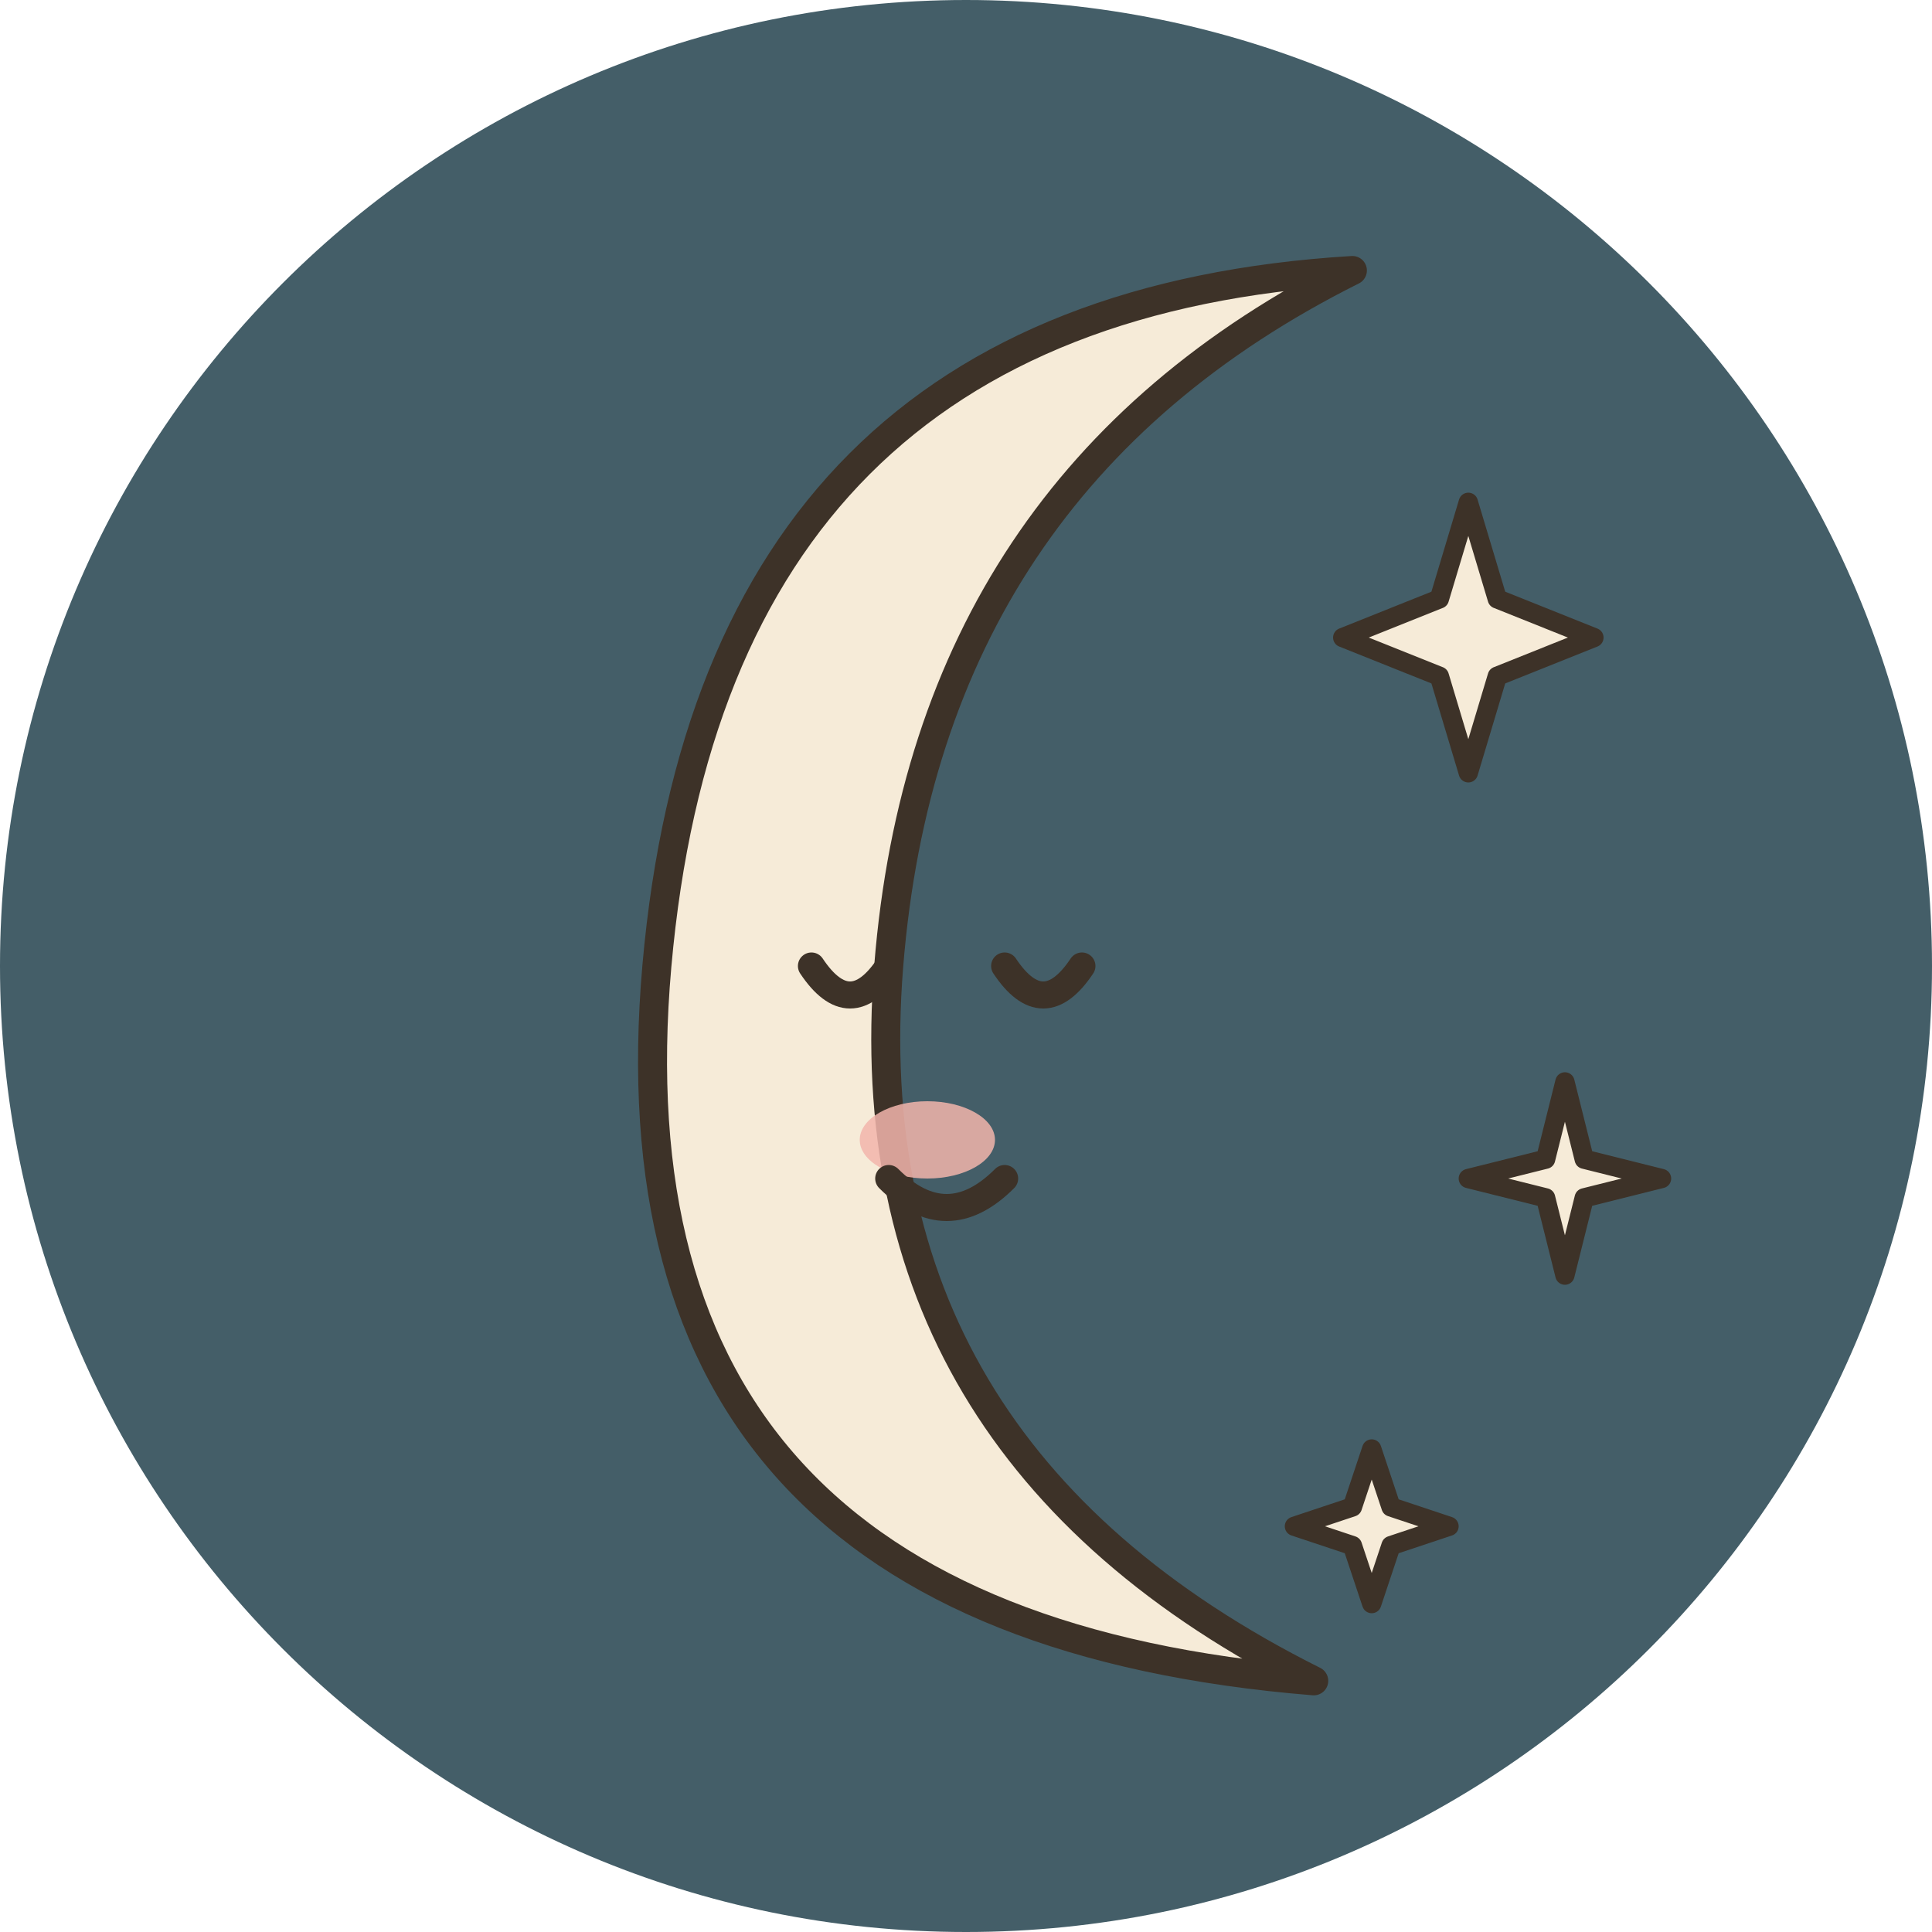
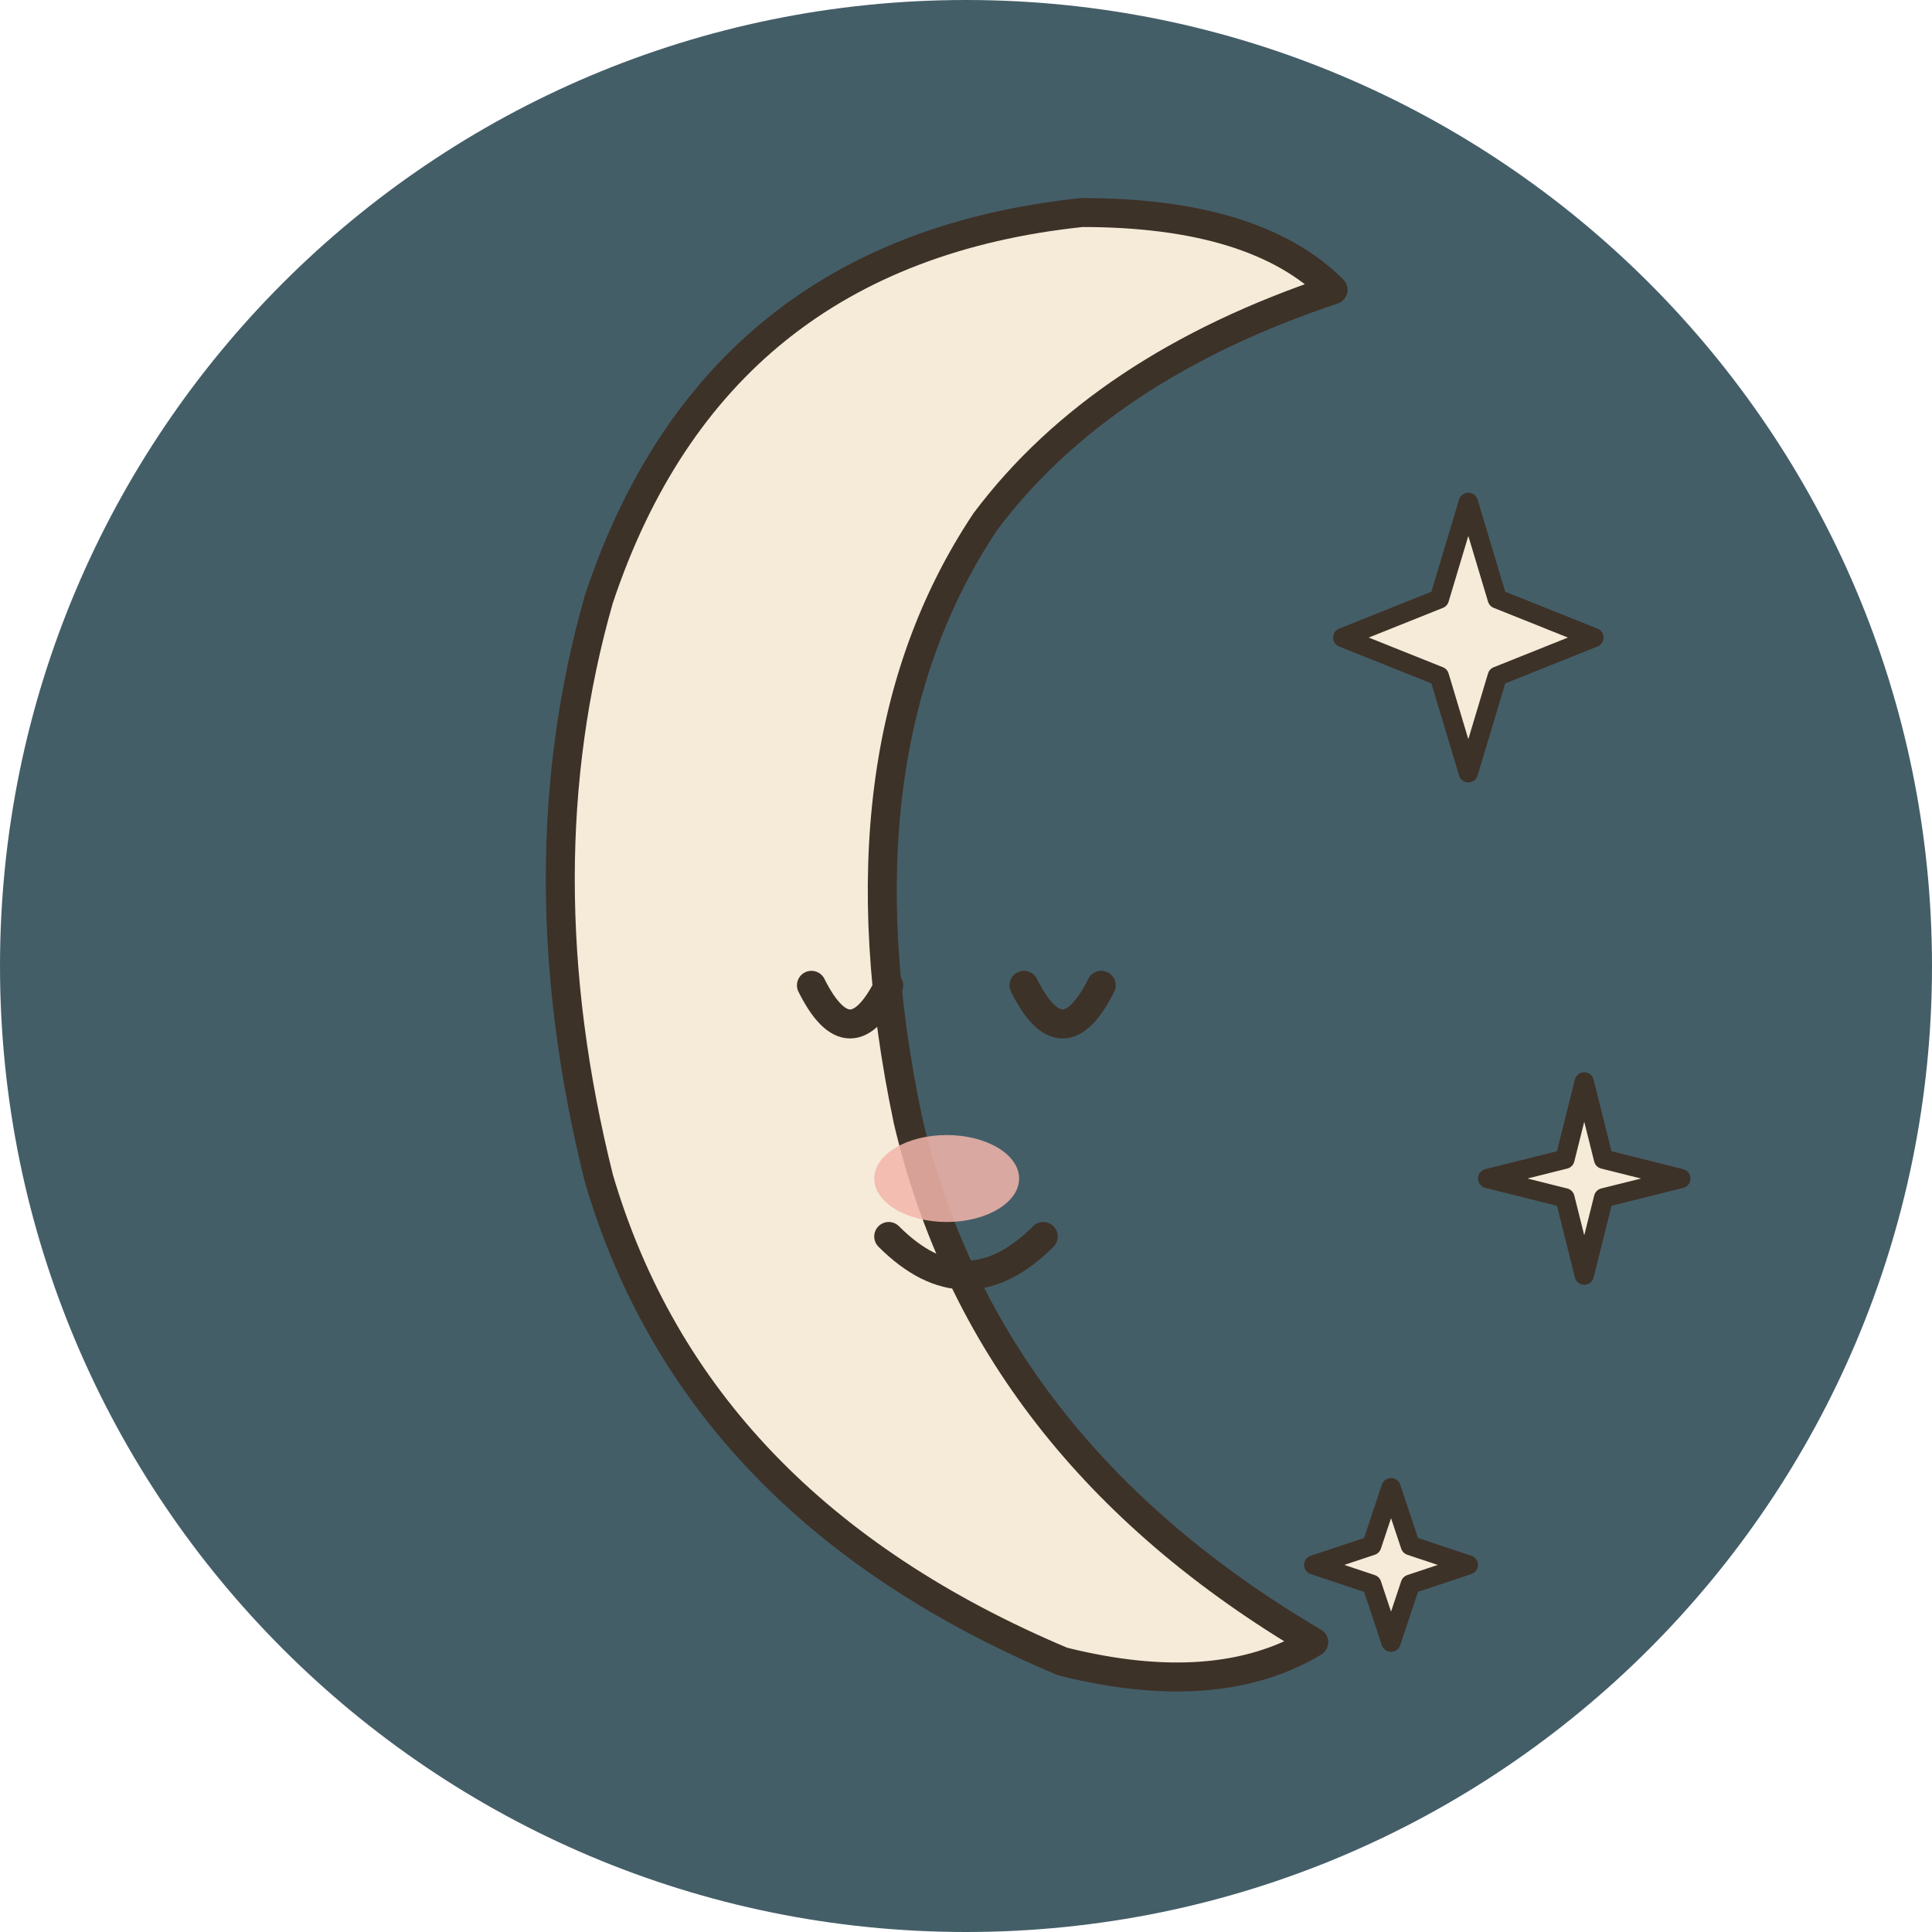
<svg xmlns="http://www.w3.org/2000/svg" viewBox="0 0 200 200" role="img" aria-label="Luna">
  <circle cx="100" cy="100" r="100" fill="#445E68" />
-   <path d="M140 28 Q74 32 68 100 Q62 168 136 174 Q88 150 92 100 Q96 50 140 28 Z" fill="#F6EBD8" stroke="#3D3228" stroke-width="3" stroke-linejoin="round" />
+   <path d="M138 30 Q130 22 112 22 Q74 26 62 62 Q54 90 62 122 Q72 156 110 172 Q126 176 136 170 Q102 150 94 116 Q86 78 102 54 Q114 38 138 30 Z" fill="#F6EBD8" stroke="#3D3228" stroke-width="3" stroke-linejoin="round" />
  <g fill="#F2B5AC" opacity="0.85">
-     <ellipse cx="96" cy="118" rx="7" ry="4" />
+     <ellipse cx="98" cy="122" rx="7.5" ry="4.5" />
  </g>
-   <g fill="none" stroke="#3D3228" stroke-width="2.8" stroke-linecap="round">
-     <path d="M84 100 Q88 106 92 100" />
-     <path d="M104 100 Q108 106 112 100" />
-     <path d="M92 122 Q98 128 104 122" />
+   <g fill="none" stroke="#3D3228" stroke-width="3" stroke-linecap="round">
+     <path d="M84 102 Q88 110 92 102" />
+     <path d="M106 102 Q110 110 114 102" />
+     <path d="M92 128 Q100 136 108 128" />
  </g>
  <g fill="#F6EBD8" stroke="#3D3228" stroke-width="2" stroke-linejoin="round">
    <path d="M152 52 L155 62 L165 66 L155 70 L152 80 L149 70 L139 66 L149 62 Z" />
-     <path d="M162 112 L164 120 L172 122 L164 124 L162 132 L160 124 L152 122 L160 120 Z" />
-     <path d="M142 150 L144 156 L150 158 L144 160 L142 166 L140 160 L134 158 L140 156 Z" />
+     <path d="M164 112 L166 120 L174 122 L166 124 L164 132 L162 124 L154 122 L162 120 Z" />
+     <path d="M144 154 L146 160 L152 162 L146 164 L144 170 L142 164 L136 162 L142 160 Z" />
  </g>
</svg>
